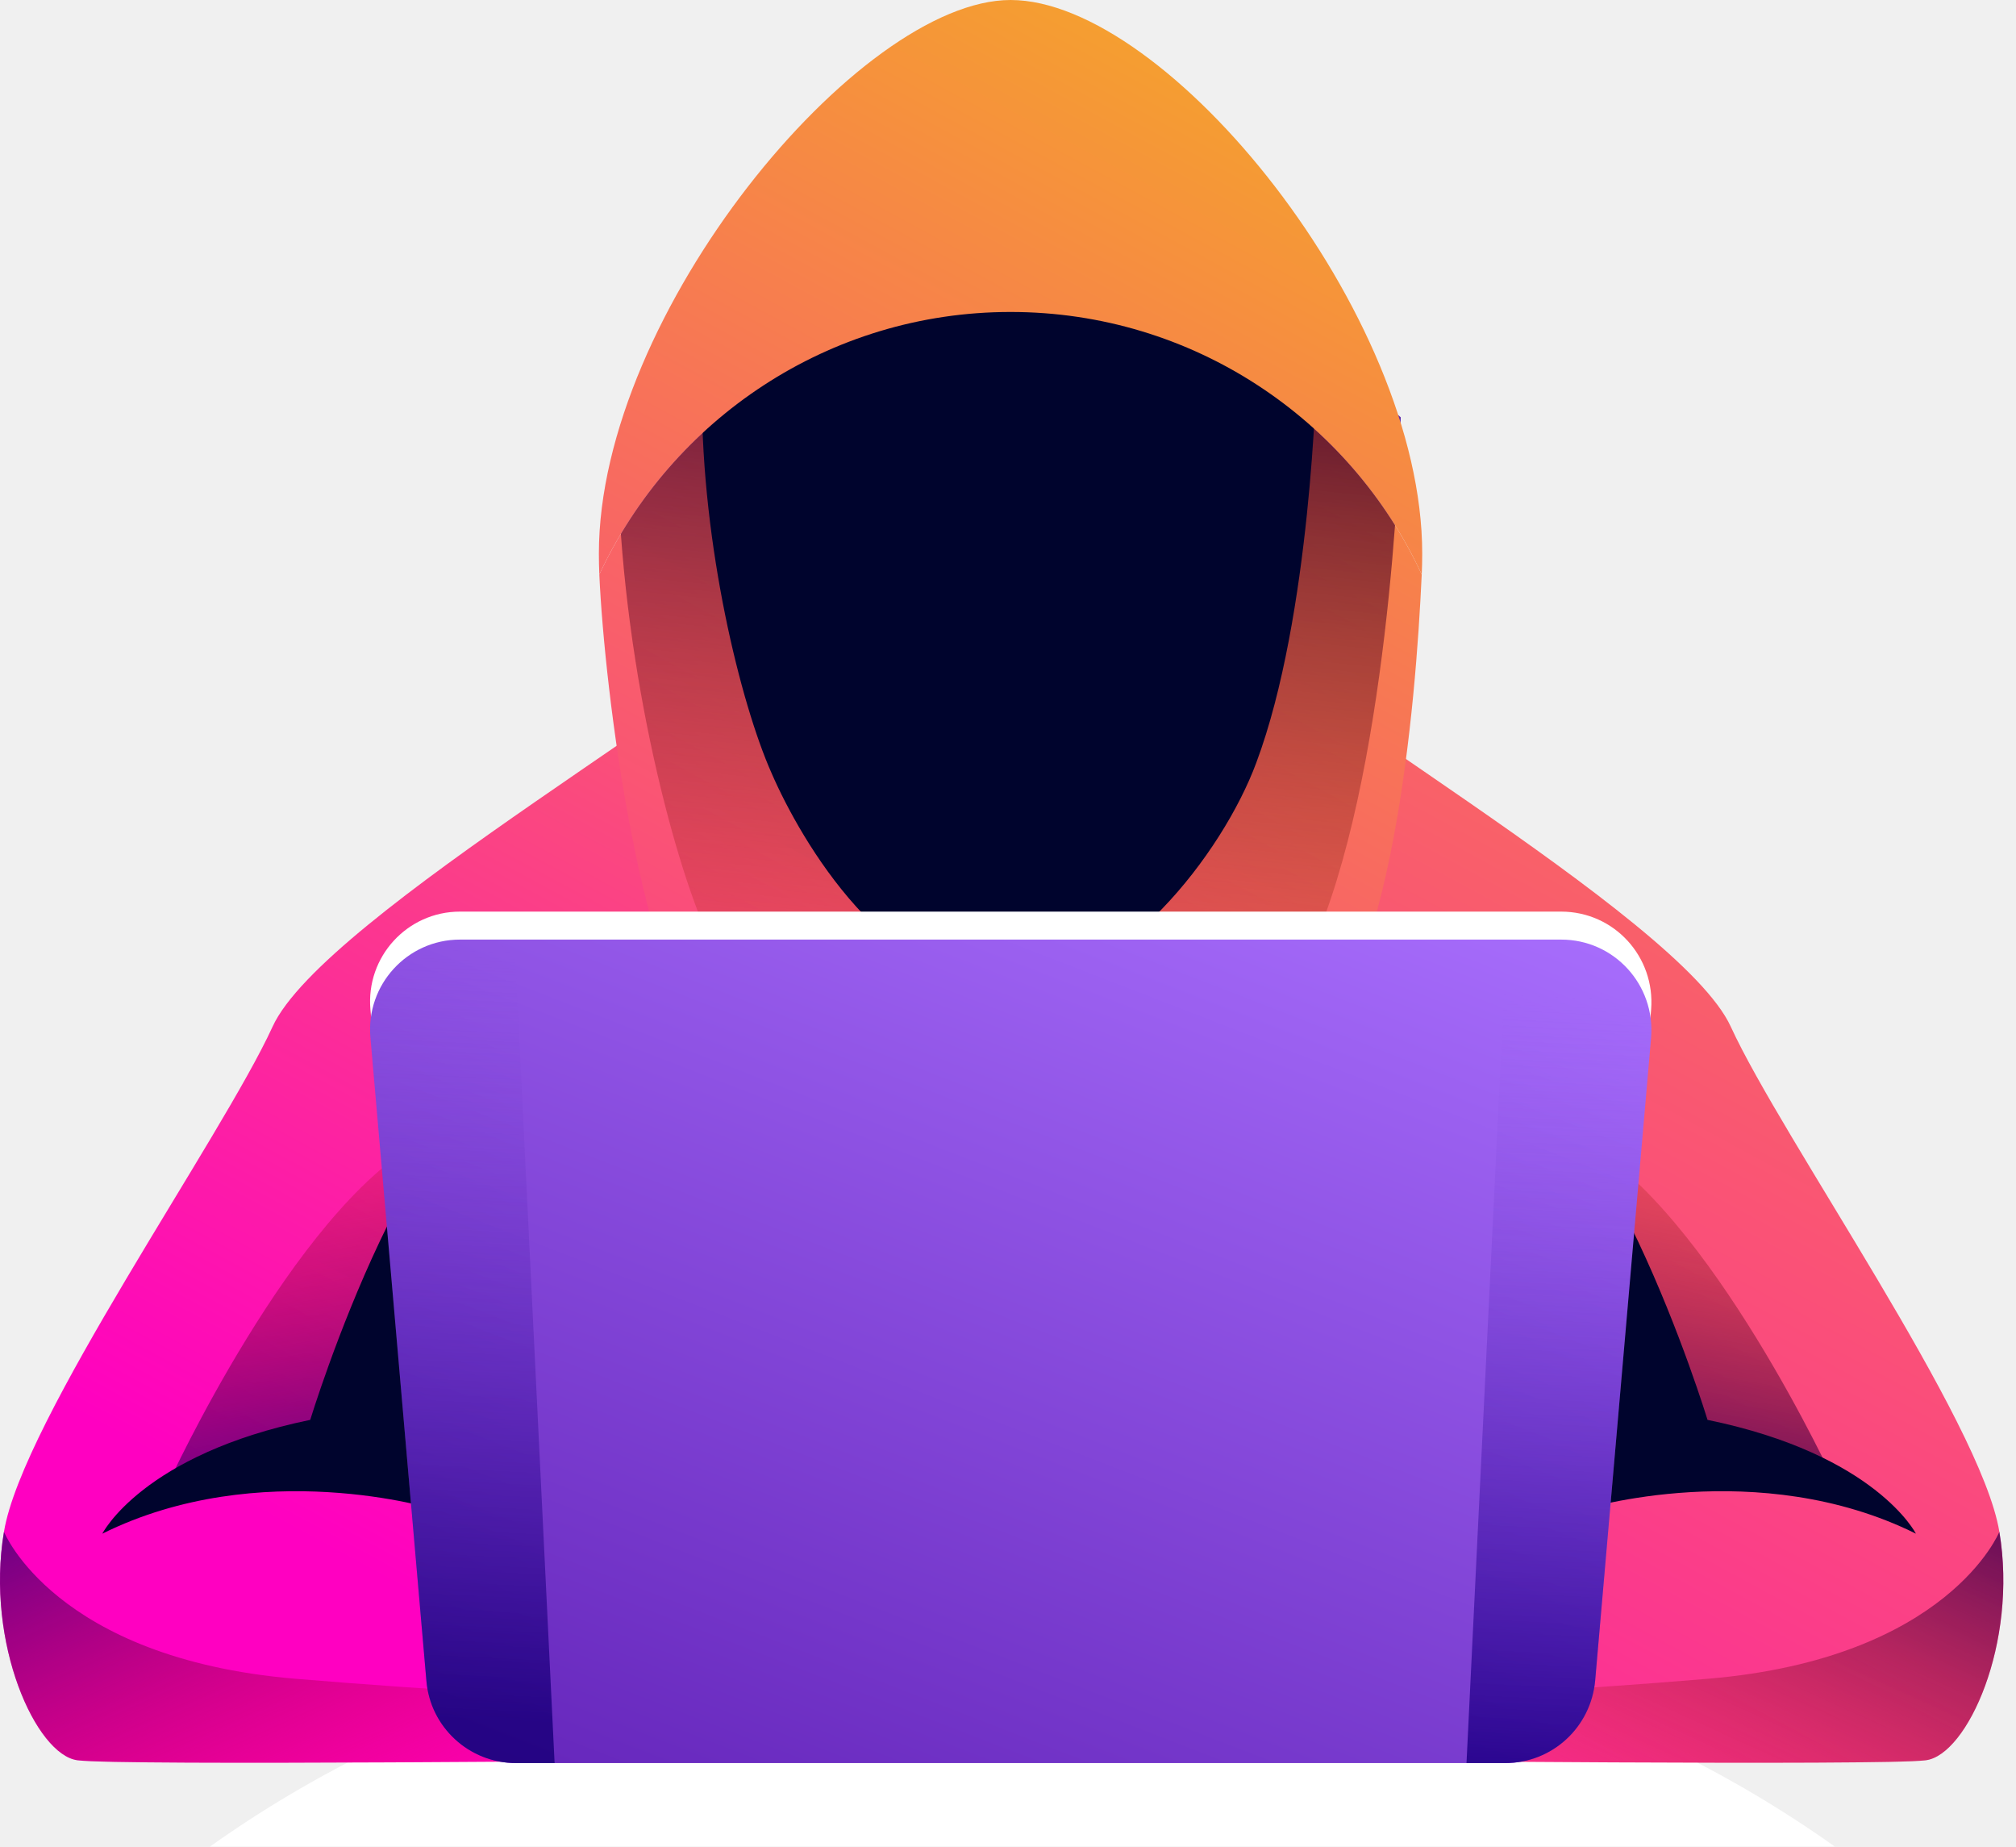
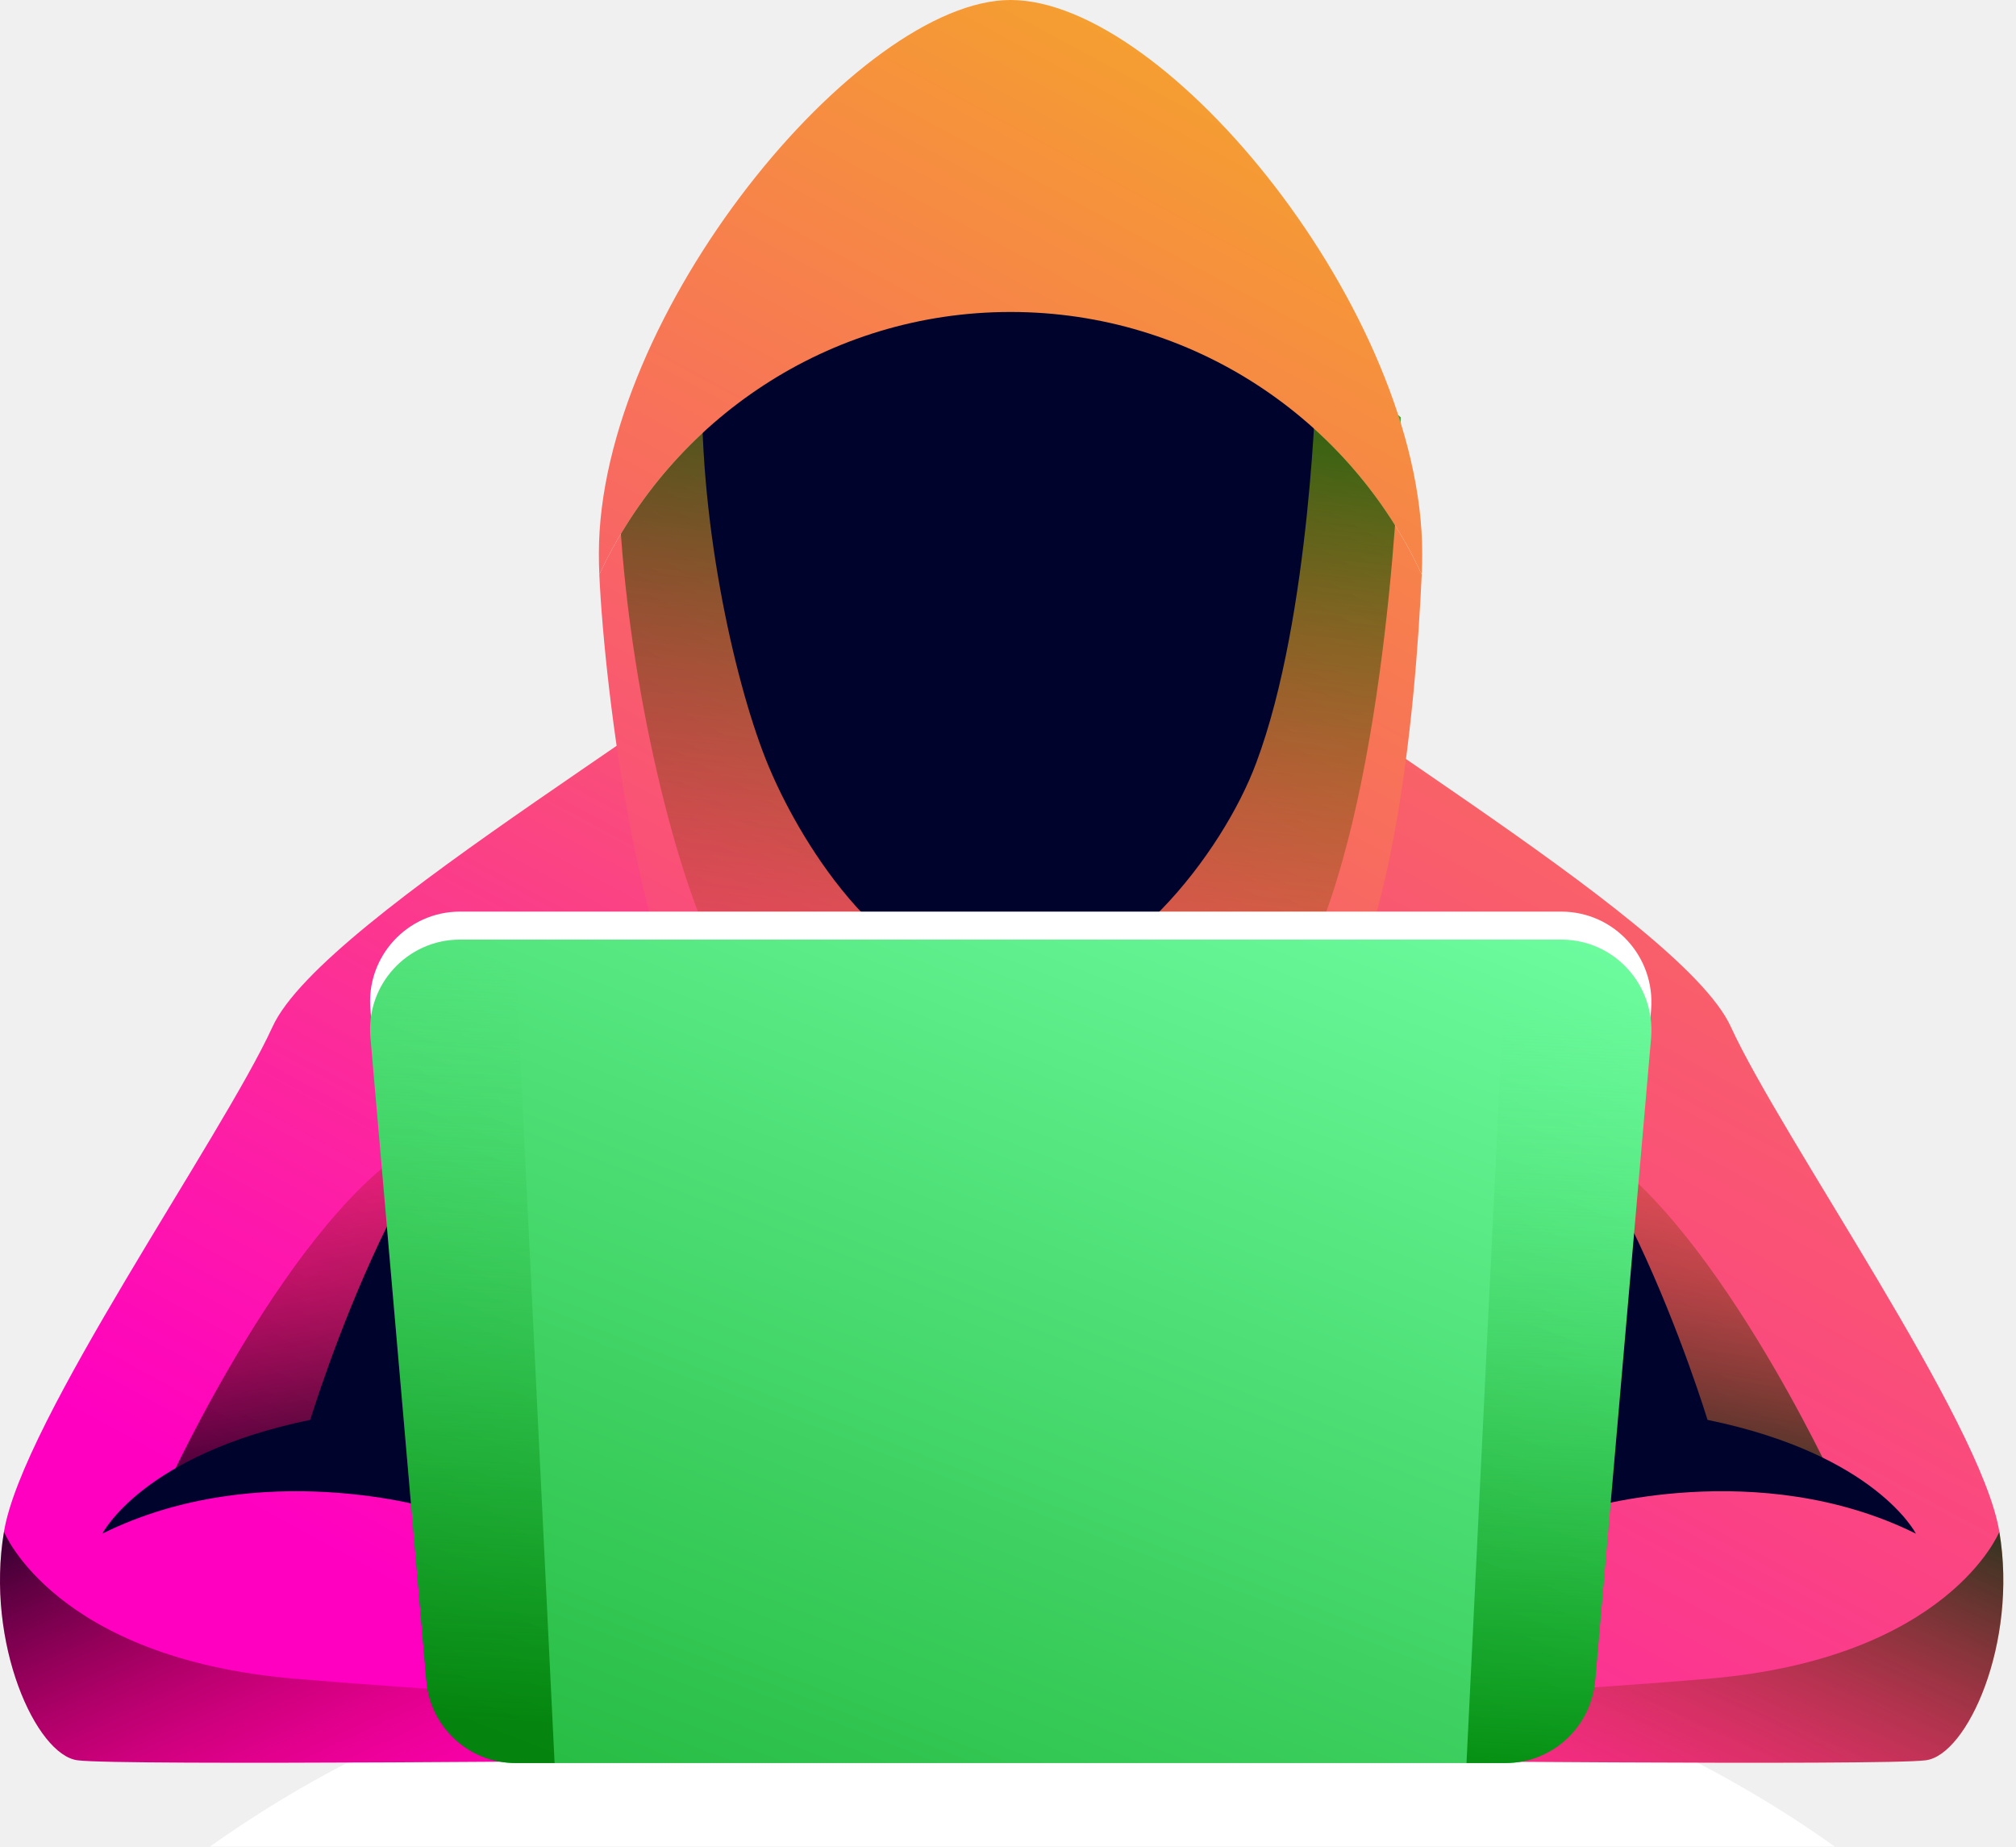
<svg xmlns="http://www.w3.org/2000/svg" width="95" height="87" viewBox="0 0 95 87" fill="none">
  <path d="M86.461 87C76.597 79.97 63.086 75.62 48.168 75.62C33.273 75.62 19.762 79.97 9.897 87H86.461Z" fill="white" />
  <path d="M90.745 82.934C88.79 83.198 62.734 82.934 62.734 82.934L62.119 80.21L59.746 69.489C59.746 69.489 69.347 69.972 68.754 69.247C68.16 68.544 67.106 57.515 61.767 55.846C56.429 54.176 48.168 53.934 48.168 53.934V32.975L55.792 27.856C59.483 32.163 79.167 43.125 81.562 48.376C83.957 53.605 93.359 66.94 94.216 72.169C95.095 77.42 92.7 82.692 90.745 82.934Z" fill="url(#paint0_linear_3307_569)" />
  <path style="mix-blend-mode:multiply" d="M90.745 82.934C88.79 83.198 62.734 82.934 62.734 82.934L62.119 80.21C66.952 80.013 74.026 79.639 80.529 79.09C91.821 78.123 94.216 72.169 94.216 72.169C95.095 77.42 92.7 82.693 90.745 82.934Z" fill="url(#paint1_linear_3307_569)" />
  <path style="mix-blend-mode:multiply" d="M86.461 69.864C86.461 69.864 80.573 57.056 74.598 53.782L76.487 68.502L86.461 69.864Z" fill="url(#paint2_linear_3307_569)" />
  <path d="M74.597 71.115C74.597 71.115 82.836 68.566 90.283 72.257C90.283 72.257 88.394 68.522 80.463 66.896C80.463 66.896 75.41 50.266 69.434 49.496C63.459 48.706 63.151 72.257 63.151 72.257L74.597 71.115Z" fill="#00042D" />
  <path d="M38.612 27.856C34.921 32.163 15.236 43.125 12.842 48.376C10.447 53.605 1.044 66.94 0.187 72.169C-0.692 77.42 1.703 82.692 3.658 82.934C5.614 83.198 31.669 82.934 31.669 82.934L34.657 69.489C34.657 69.489 25.057 69.972 25.65 69.247C26.243 68.544 27.297 57.515 32.636 55.846C37.975 54.176 46.235 53.934 46.235 53.934V32.975L38.612 27.856Z" fill="url(#paint3_linear_3307_569)" />
  <path style="mix-blend-mode:multiply" d="M3.658 82.934C5.614 83.198 31.669 82.934 31.669 82.934L32.285 80.21C27.451 80.013 20.377 79.639 13.874 79.09C2.582 78.123 0.187 72.169 0.187 72.169C-0.692 77.42 1.703 82.693 3.658 82.934Z" fill="url(#paint4_linear_3307_569)" />
  <path style="mix-blend-mode:multiply" d="M7.942 69.864C7.942 69.864 13.829 57.056 19.805 53.782L17.916 68.502L7.942 69.864Z" fill="url(#paint5_linear_3307_569)" />
  <path d="M20.508 71.115C20.508 71.115 12.27 68.566 4.822 72.257C4.822 72.257 6.711 68.522 14.62 66.896C14.62 66.896 19.673 50.266 25.671 49.496C31.647 48.706 31.932 72.257 31.932 72.257L20.508 71.115Z" fill="#00042D" />
  <path d="M66.996 27.067C66.71 33.284 65.634 46.4 61.262 49.959C57.989 52.618 52.057 50.948 47.619 50.948C42.434 50.948 37.184 53.452 33.712 49.959C30.197 46.444 28.484 32.516 28.242 27.067C31.647 19.773 39.051 14.698 47.619 14.698C56.209 14.698 63.613 19.773 66.996 27.067Z" fill="url(#paint6_linear_3307_569)" />
  <path style="mix-blend-mode:multiply" d="M29.1 20.892C29.1 30.032 31.428 39.611 33.252 43.851C35.097 48.091 41.205 55.802 47.642 56.944C54.079 58.087 60.384 48.75 62.405 43.214C65.701 34.294 66.008 19.662 66.008 19.662C66.008 19.662 55.507 10.105 45.687 11.006C35.888 11.885 29.1 20.892 29.1 20.892Z" fill="url(#paint7_linear_3307_569)" />
  <path d="M33.075 18.653C33.075 25.727 34.899 33.131 36.349 36.404C37.777 39.7 41.819 46.554 47.619 46.554C52.738 46.554 57.615 40.205 59.197 35.943C61.79 29.023 62.031 17.686 62.031 17.686C62.031 17.686 53.793 10.305 46.103 10.986C38.392 11.667 33.075 18.653 33.075 18.653Z" fill="#00042D" />
  <path d="M47.62 0C40.479 0 28.221 14.764 28.221 26.078C28.221 26.415 28.228 26.744 28.242 27.066C31.648 19.773 39.051 14.698 47.62 14.698C56.21 14.698 63.613 19.773 66.997 27.066C67.011 26.744 67.019 26.415 67.019 26.078C67.019 14.764 55.001 0 47.62 0Z" fill="url(#paint8_linear_3307_569)" />
  <path d="M70.93 81.748H24.31C22.113 81.748 20.268 80.056 20.092 77.859L17.456 47.563C17.236 45.081 19.191 42.95 21.674 42.95H73.566C76.07 42.95 78.004 45.081 77.806 47.563L75.17 77.859C74.972 80.056 73.148 81.748 70.93 81.748Z" fill="white" />
  <path d="M70.93 83.066H24.31C22.113 83.066 20.268 81.375 20.092 79.178L17.456 48.882C17.236 46.399 19.191 44.268 21.674 44.268H73.566C76.07 44.268 78.004 46.399 77.806 48.882L75.17 79.178C74.972 81.375 73.148 83.066 70.93 83.066Z" fill="url(#paint9_linear_3307_569)" />
  <g style="mix-blend-mode:multiply">
    <path d="M24.244 44.268H21.674C19.191 44.268 17.236 46.399 17.456 48.882L20.092 79.178C20.268 81.375 22.113 83.066 24.31 83.066H26.134L24.244 44.268Z" fill="url(#paint10_linear_3307_569)" />
    <path d="M73.565 44.268H70.995L69.106 83.066H70.929C73.148 83.066 74.971 81.375 75.169 79.178L77.805 48.882C78.003 46.399 76.07 44.268 73.565 44.268Z" fill="url(#paint11_linear_3307_569)" />
  </g>
  <defs>
    <linearGradient id="paint0_linear_3307_569" x1="7.541" y1="84.704" x2="66.96" y2="-24.933" gradientUnits="userSpaceOnUse">
      <stop stop-color="#FF00C1" />
      <stop offset="1" stop-color="#F4AC24" />
    </linearGradient>
    <linearGradient id="paint1_linear_3307_569" x1="69.876" y1="86.585" x2="79.984" y2="64.365" gradientUnits="userSpaceOnUse">
      <stop stop-color="#F4D63B" stop-opacity="0" />
-       <stop offset="1" stop-color="#5C1CB2" />
+       <stop offset="1" stop-color="#1cb235" />
    </linearGradient>
    <linearGradient id="paint2_linear_3307_569" x1="94.739" y1="50.432" x2="90.877" y2="73.054" gradientUnits="userSpaceOnUse">
      <stop stop-color="#F4D63B" stop-opacity="0" />
-       <stop offset="1" stop-color="#5C1CB2" />
+       <stop offset="1" stop-color="#1cb235" />
    </linearGradient>
    <linearGradient id="paint3_linear_3307_569" x1="-23.024" y1="52.199" x2="18.107" y2="-23.695" gradientUnits="userSpaceOnUse">
      <stop stop-color="#FF00C1" />
      <stop offset="1" stop-color="#F4AC24" />
    </linearGradient>
    <linearGradient id="paint4_linear_3307_569" x1="24.528" y1="86.585" x2="14.419" y2="64.365" gradientUnits="userSpaceOnUse">
      <stop stop-color="#F4D63B" stop-opacity="0" />
-       <stop offset="1" stop-color="#5C1CB2" />
+       <stop offset="1" stop-color="#1cb235" />
    </linearGradient>
    <linearGradient id="paint5_linear_3307_569" x1="-0.336" y1="50.432" x2="3.526" y2="73.054" gradientUnits="userSpaceOnUse">
      <stop stop-color="#F4D63B" stop-opacity="0" />
-       <stop offset="1" stop-color="#5C1CB2" />
+       <stop offset="1" stop-color="#1cb235" />
    </linearGradient>
    <linearGradient id="paint6_linear_3307_569" x1="-3.033" y1="75.394" x2="44.942" y2="-13.128" gradientUnits="userSpaceOnUse">
      <stop stop-color="#FF00C1" />
      <stop offset="1" stop-color="#F4AC24" />
    </linearGradient>
    <linearGradient id="paint7_linear_3307_569" x1="14.2" y1="55.264" x2="18.547" y2="13.033" gradientUnits="userSpaceOnUse">
      <stop stop-color="#F4D63B" stop-opacity="0" />
-       <stop offset="1" stop-color="#5C1CB2" />
+       <stop offset="1" stop-color="#1cb235" />
    </linearGradient>
    <linearGradient id="paint8_linear_3307_569" x1="-2.753" y1="75.509" x2="44.607" y2="-11.879" gradientUnits="userSpaceOnUse">
      <stop stop-color="#FF00C1" />
      <stop offset="1" stop-color="#F4AC24" />
    </linearGradient>
    <linearGradient id="paint9_linear_3307_569" x1="75.327" y1="43.74" x2="52.238" y2="103.267" gradientUnits="userSpaceOnUse">
-       <stop stop-color="#A76DFC" />
-       <stop offset="1" stop-color="#5C1CB2" />
+       <stop stop-color="#6dfc9f" />
+       <stop offset="1" stop-color="#1cb235" />
    </linearGradient>
    <linearGradient id="paint10_linear_3307_569" x1="109.753" y1="48.299" x2="108.016" y2="85.077" gradientUnits="userSpaceOnUse">
      <stop stop-color="white" stop-opacity="0" />
-       <stop offset="1" stop-color="#5C1CB2" />
+       <stop offset="1" stop-color="#1cb235" />
    </linearGradient>
    <linearGradient id="paint11_linear_3307_569" x1="161.315" y1="50.64" x2="159.587" y2="87.217" gradientUnits="userSpaceOnUse">
      <stop stop-color="white" stop-opacity="0" />
-       <stop offset="1" stop-color="#5C1CB2" />
+       <stop offset="1" stop-color="#1cb235" />
    </linearGradient>
  </defs>
</svg>
